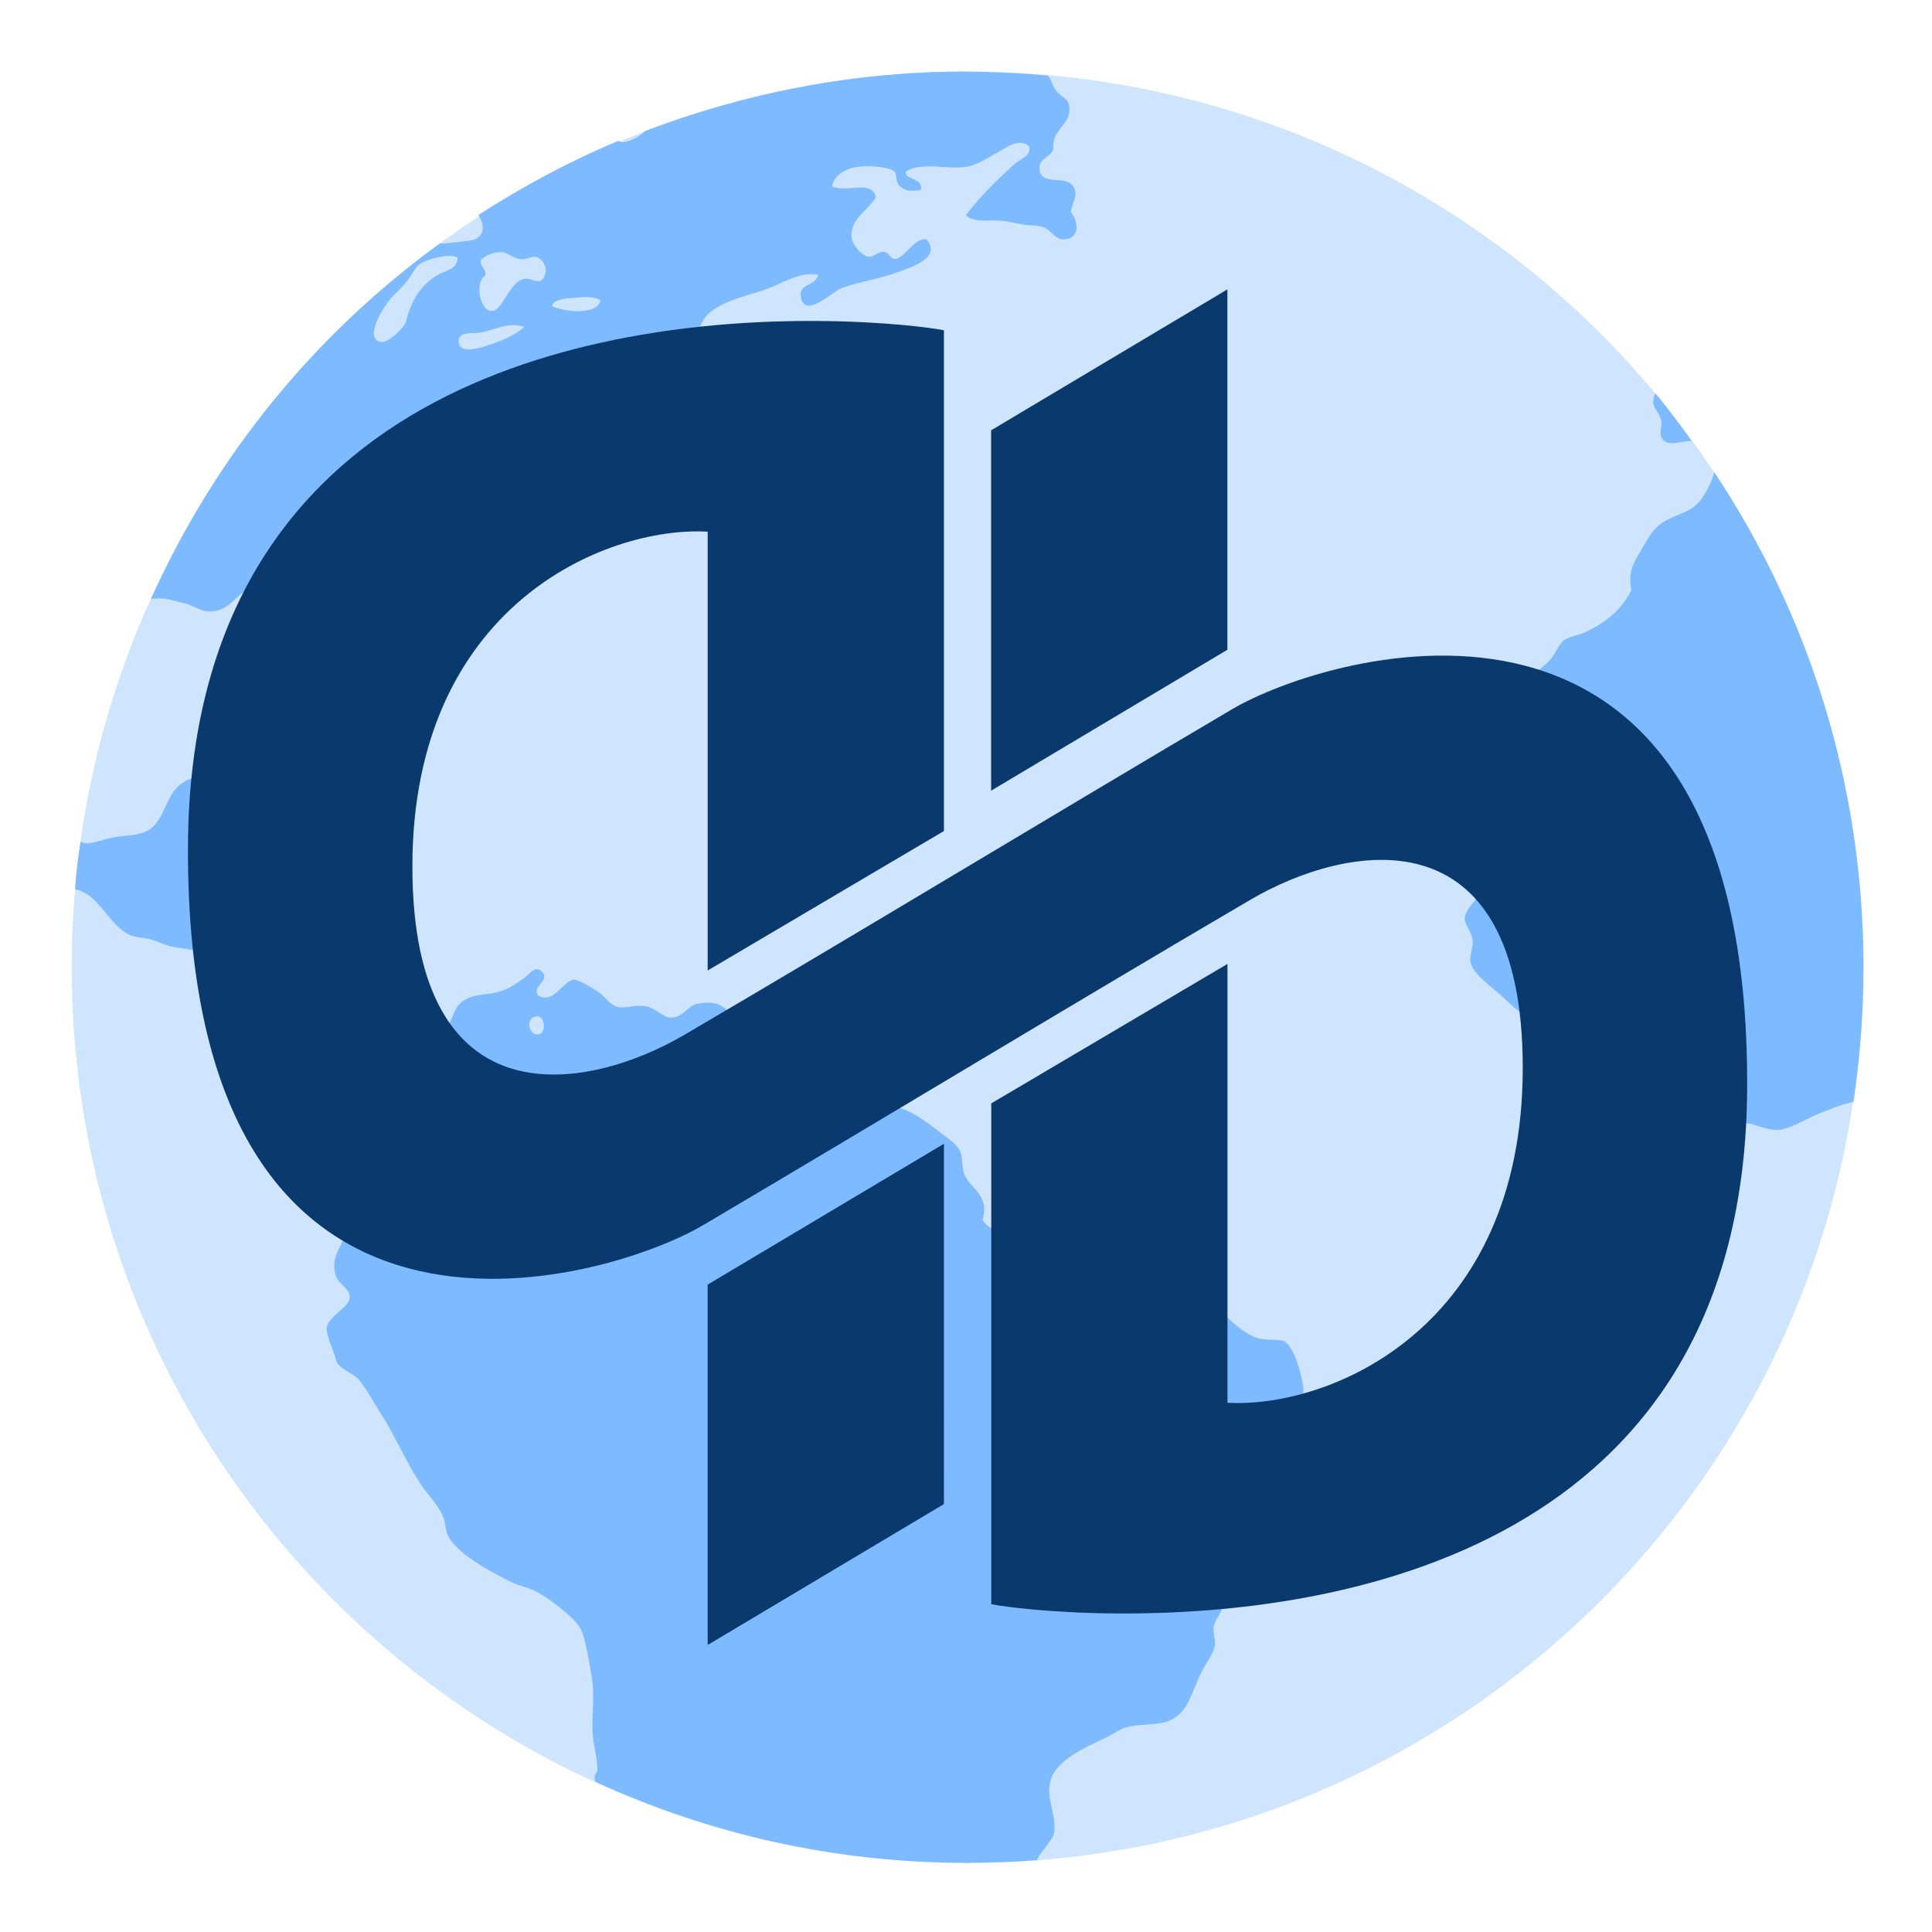
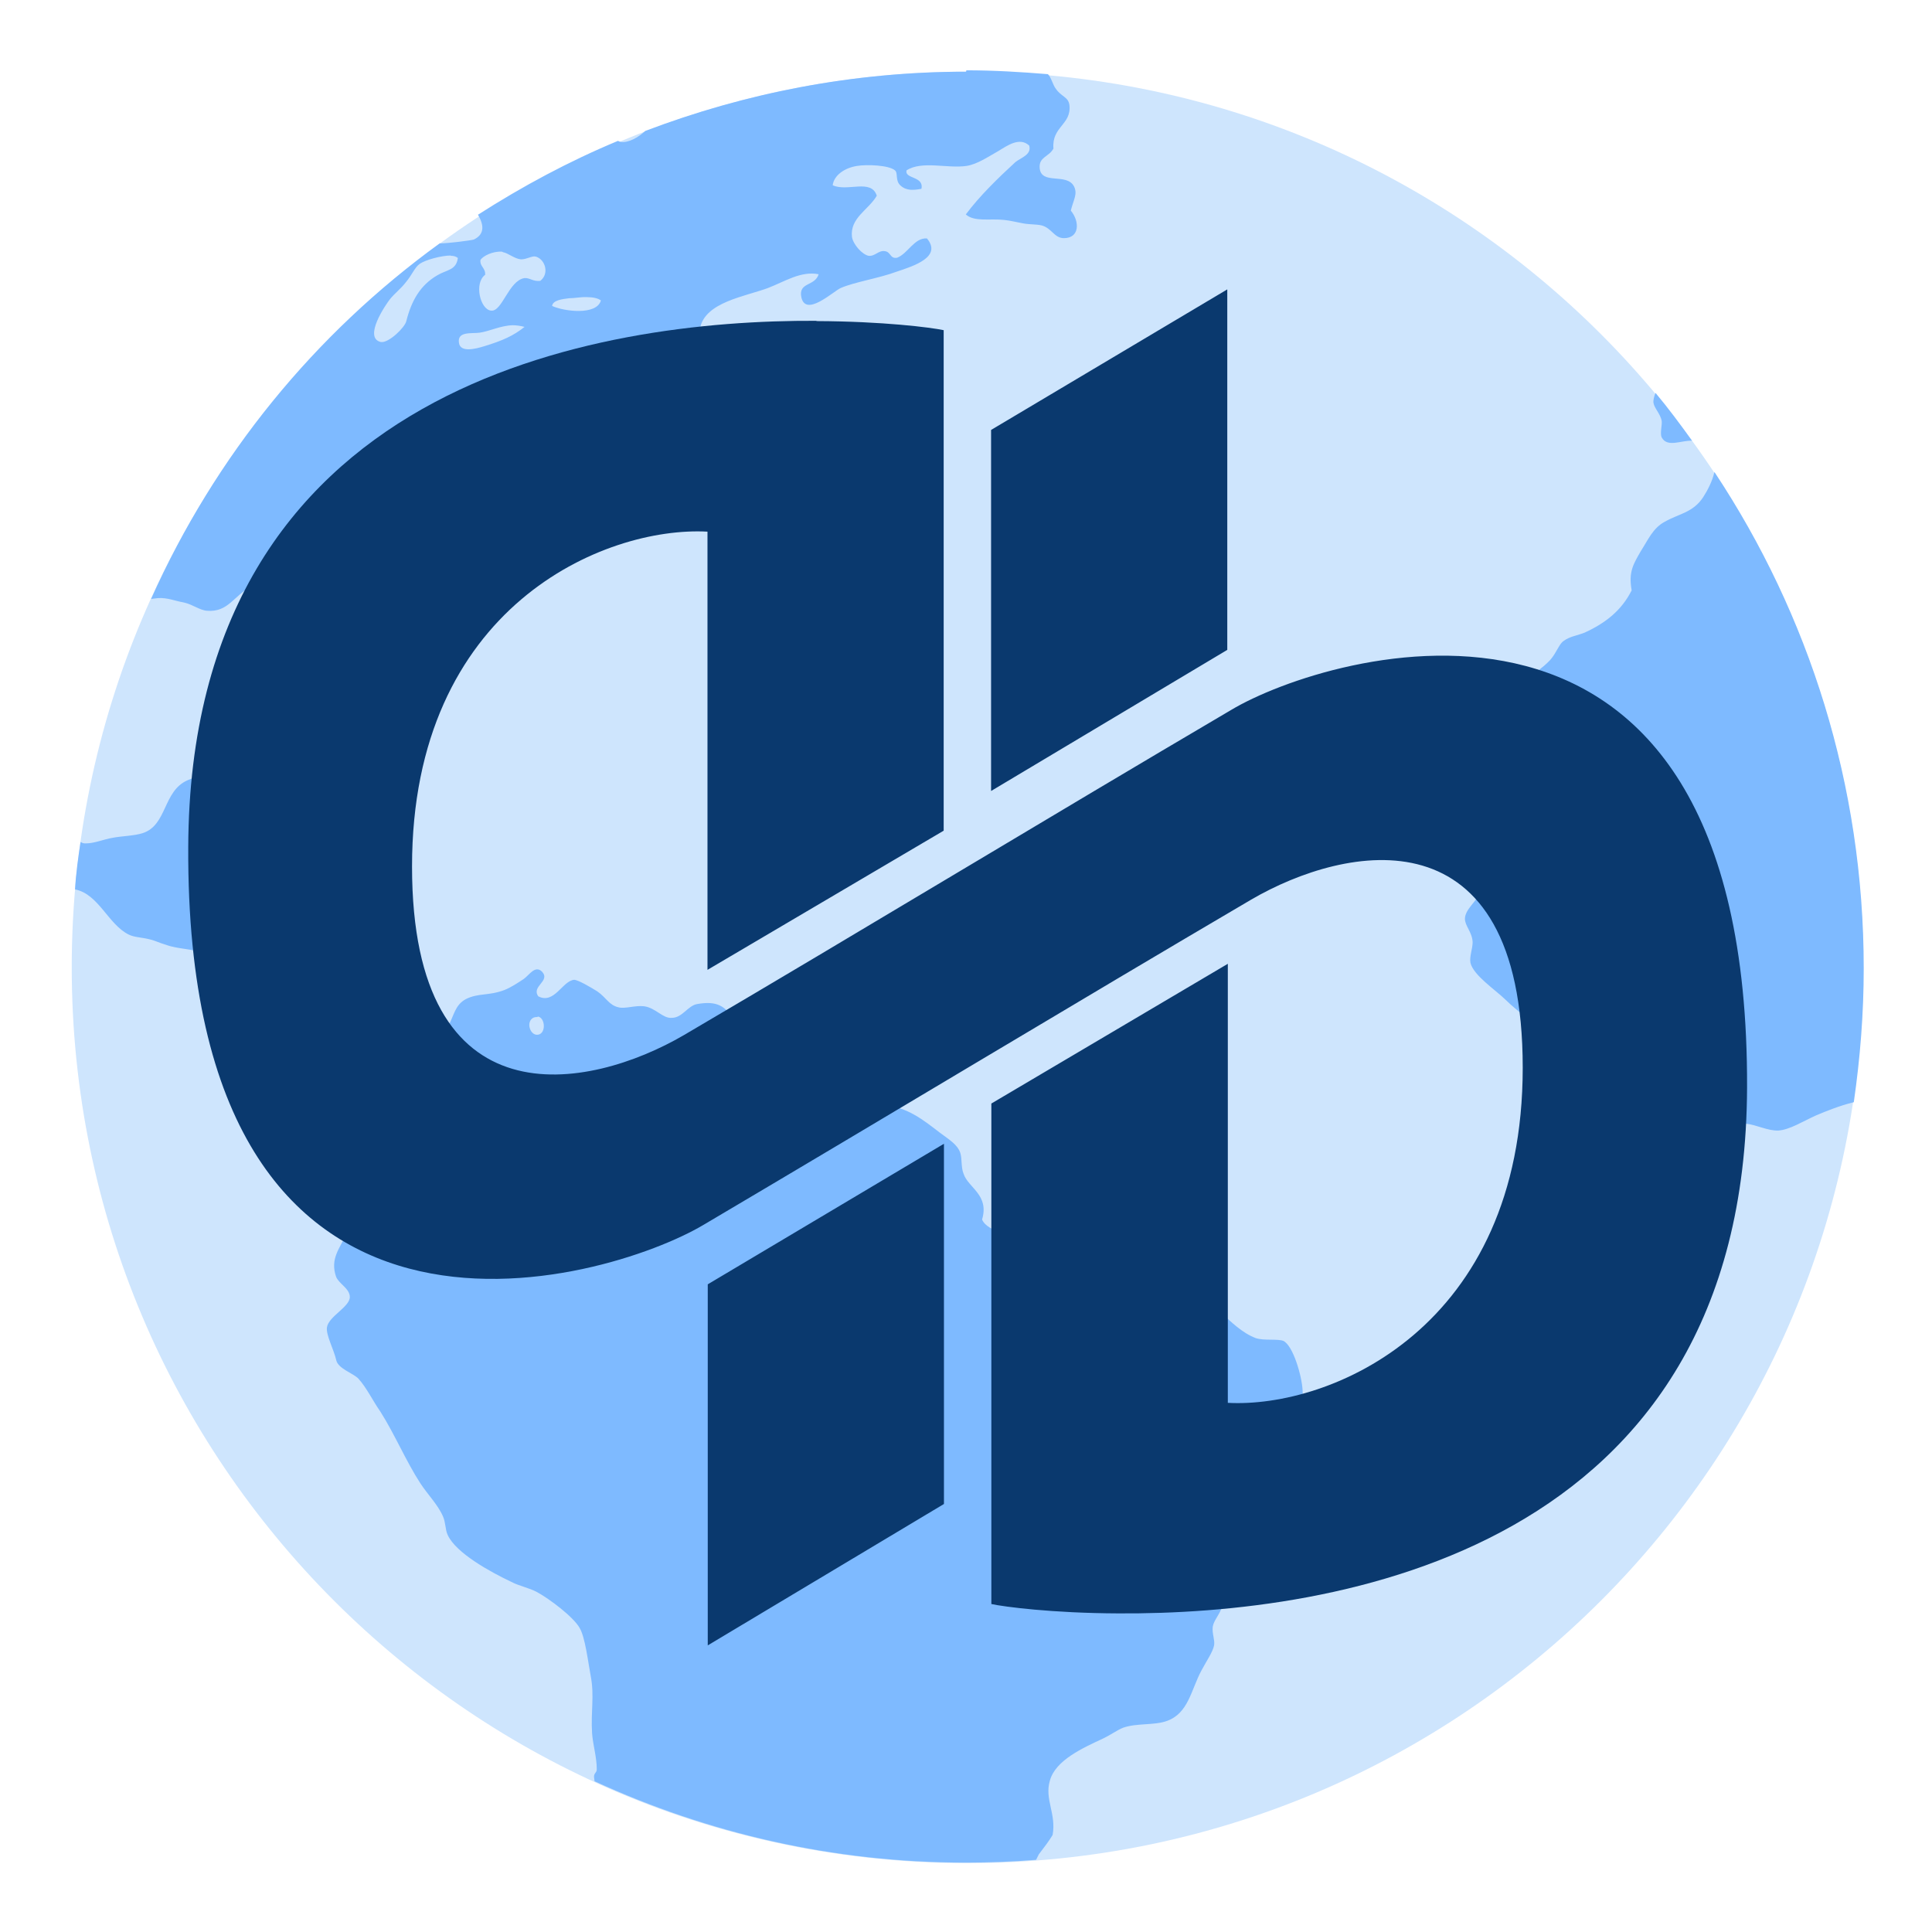
<svg xmlns="http://www.w3.org/2000/svg" viewBox="-26 -26 701 701">
  <g transform="translate(5274.528 -627.79)">
-     <ellipse cx="-4949.5" cy="952.75" fill="#cee5fd" style="isolation:auto;mix-blend-mode:normal" rx="325" ry="325" color="#000" solid-color="#000000" />
-     <path fill="#7ebaff" d="M-4950.1 627.75c-41.07 0-80.16 7.82-116.3 21.55-2.62 2.4-6.03 4.26-8.74 4.03-.36-.03-.73-.28-1.1-.4-17.8 7.43-34.7 16.54-50.72 26.87 2.1 3.37 2.7 7.13-1.58 8.95-.72.3-9.25 1.47-12.4 1.4-45.56 33.03-81.43 77.1-104.8 128.97.4-.05 2.16-.2 2.54-.24 3.55-.05 6 1.06 9.42 1.77 3.14.65 5.68 2.75 8.4 2.95 7.72.6 9.57-5.4 15.87-8.76 6.5.92 10.8-1.1 16.7-.44 4 .44 6.9 4.7 10 4.95 2.62.27 4.93-2.45 7.5-2.06 2.44.35 6.7 5.72 7.1 8.73.5 3.74-2.76 7.12-1.7 11.23 3.94 4 11.1 4.8 16.7 7.1 3.66-3 .5-8.58 0-12.94 0-1.9.26-3.62 0-5.4-.34-3-1.6-5.74-1.65-8.3 0-11.85 9.6-17.4 17.55-22.1 3.46-2.03 6.18-5.6 9.17-7.1 4.23-2.1 7.38-2.6 10.88-4.57 6.33-3.54 11.75-6.4 16.7-10.4 2.3-5.38.22-12.6.4-17.9 2.3-1.4 4.26.6 6.7.4 3.8-.78 4.13-6.16 6.3-8.3 1.25-1.23 4.7-2.1 6.26-3.33 3.8-2.97 5.06-7.47 8.38-8.76 1.2-.48 3.94-.35 5.82-.85 2.46-.64 6-3.56 10-4.94 2.63-.9 8.64-1.1 9.65-2.1 1.23-1.25 0-4.77.42-6.65 2.03-9.4 16.22-11.4 24.6-14.56 5.9-2.22 11.93-6.3 18.4-5.04-1.27 4.48-7.3 2.9-6.27 8.33 1.43 7.54 11.53-2.16 14.2-3.27 5.1-2.14 13.83-3.45 20.5-5.87 5.87-2.16 16.38-5.4 10.85-12.1-4.6-.27-6.83 5.4-10.84 7.1-2.74.44-2.2-2.3-4.6-2.54-2.23-.26-3.5 2.08-5.8 1.7-2.3-.4-5.52-4-5.9-6.67-.9-6.95 5.9-9.8 8.8-15-1.9-6.3-10.62-1.3-15.9-3.75.5-3.75 4.4-6.33 8.78-7.05 3.6-.6 11.66-.27 13.8 1.64 1.24 1.05 0 3.68 2.1 5.43 2.13 1.92 4.74 1.72 7.5 1.27 1-4.75-6.18-3.55-5.4-6.7 5.65-3.67 14.83-.65 21.73-1.67 3.98-.6 8.15-3.4 11.67-5.37 3.35-1.9 7.7-5.22 11.26-2.1.97 3.4-3.1 4.53-5 6.22-6.38 5.67-12.96 12.17-17.92 18.76 3.06 2.97 8.6 1.48 13.75 2.1 2.02.27 4.55.87 6.68 1.24 2.5.44 5.14.32 7.1.83 3.5.86 4.44 4.6 7.9 4.6 5.72 0 5.8-6.17 2.56-10.02 1-3.93 2.62-5.97 1.24-8.73-2.57-5.13-12-.26-12.5-6.66-.3-4.15 3.48-3.97 5-7.08-.7-8.03 6.6-8.6 5.8-15.8-.33-3-2.87-3.05-4.98-5.87-1.05-1.4-1.6-4.07-2.83-5.27-9.74-.86-19.6-1.4-29.57-1.4zm-168.03 65.57c1.94.28 4.3 2.36 6.65 2.54 2.23.05 4.06-1.23 5.43-.86 3.5.92 4.97 6.18 1.7 8.76-2.74.34-3.8-1.18-5.86-.82-5.7.96-7.87 12.04-12.1 11.68-4-.34-6.17-10.06-2.1-12.95.25-2.53-1.86-2.93-1.7-5.43 1.2-1.53 4.6-3.2 7.92-2.92zm-18.8 1.3c1.16.04 2.04.32 2.5.83-.56 4.44-4.05 4.15-7.5 6.22-5.92 3.57-9.35 9.02-11.24 16.66-.55 2.23-6.4 8.12-9.23 7.53-6.62-1.4 1.83-13.57 3.34-15.42 1.68-2.05 3.92-3.85 5.9-6.22 1.9-2.3 3.14-5.4 4.98-6.66 2.02-1.4 7.77-3.05 11.26-2.92zm49.42 14.98c2.1.04 4 .38 4.9 1.24-1.4 5.5-13.27 4.05-17.6 2.06.25-2.07 3.5-2.64 6.24-2.92 1.92-.05 4.3-.44 6.42-.38zm-27.06 10.16c1.42-.04 2.85.27 4.33.66-3.86 3.2-8 5.03-14.6 7.1-3.18 1-8.66 2.25-9.2-1.3-.66-4.32 4.64-3.32 7.53-3.7 3.66-.5 7.66-2.63 11.93-2.76zm414.66 24.7c-.5 1.17-.85 2.34-.8 3.48.28 2 2.48 3.95 2.98 6.67.24 1.47-.7 4.58 0 5.9 2 3.9 7.26 1.1 11.02 1.3-4.27-5.9-8.54-11.76-13.2-17.33zm21.35 28.65c-.6 2.9-2.55 6.64-4.13 9.04-3.64 5.53-8.6 5.78-13.8 8.73-4.36 2.47-6.23 6.58-8.78 10.86-2.77 4.64-4.48 7.43-3.34 14.14-3.72 7.4-9.37 11.9-17.1 15.43-2.28 1.02-5.4 1.4-7.5 2.9-1.67 1.2-2.62 4.4-5 7.08-2.92 3.26-6 4.63-7.53 7.1-1.2 1.93-1.6 5.75-2.92 8.33-1.78 3.5-5.58 5.24-7.92 8.78-1.07 1.64-1.77 4.96-2.95 7.1-2.64 4.8-7.16 8.27-6.68 12.5.5 4.07 5.12 4.78 5.44 8.34 0 2-1.33 3.25-1.24 5.44 0 3.2 2.23 5.44 2.48 7.9.62 6.2-2.1 8.67-3.27 12.9-.52 2.02-.3 4.3-.83 5.88-1.02 3.1-5.35 5.9-5.43 9.57 0 2.6 2.68 4.7 2.9 8.35 0 2.52-1.24 5.2-.8 7.52.9 4.53 9 9.8 12.54 13.33 4.73 4.7 10.9 8.35 12.95 13.32 1.72 4.22 1.72 9.7 5 12.88 2.44 2.35 6.5 3.8 9.6 6.25 2.92 2.28 6.1 4.25 9.2 6.67 5.08 3.97 12.77 11.88 20.86 11.27 4.22-.3 8.55-3.77 13.35-4.6 4.93-.9 11.33-1.36 16.3-.84 3.82.38 7.75 2.66 11.72 2.48 4.2-.26 9-3.35 13.74-5.42 3.84-1.65 8.53-3.5 13.7-4.85 2.35-15.85 3.62-32.1 3.62-48.62 0-66.55-19.94-128.23-54.06-179.64zm-538.55 109.24c-6.92.38-11.47.7-15.4 2.47-9.05 4.1-7.3 16.3-16.32 19.18-3.13 1-7.4 1.04-10.85 1.68-2.97.54-6.58 2.16-9.63 2.1-.87-.02-.9-.2-1.98-.54-.8 5.13-1.72 11.44-1.97 17.2 8.6 1.64 11.87 12.65 19.46 16.4 2.1 1.04 4.8 1.1 7.5 1.7 2.17.47 3.8 1.4 5.9 2.1 4.4 1.47 9.8 1.3 13.34 2.87 5.33 2.35 9.23 12.33 13.8 15 .27 2.7-.5 6.3.42 8.3 2.17 2.9 5.22 2.28 8.78 4.2 4.26 2.28 5.57 8.2 9.6 10 1.4.6 4.9.55 7.1 1.2 5.54 1.7 7.34 8.08 12.1 6.68 3.1-.92 2.86-4.1 3.36-7.08 2.05-2.23 4.3-5.76 7.5-5.8 5.2-.3 5.65 5.33 7.54 10.36 1.07 2.84 3.85 5.32 4.58 8.3 1.3 5.18.67 20.68-.44 23.78-1.3 3.8-6.46 5.4-9.63 9.6-1.5 1.98-2.2 4.87-3.34 6.26-2.03 2.48-5.1 3.13-6.6 5.42-.86 1.3-1.7 4.06-2.54 5.8-2.5 5.3-5.86 9.07-3.75 15.43.88 2.62 4.98 4.37 5 7.45 0 3.63-7.74 6.88-8.34 10.86-.45 2.96 2.4 8.24 3.34 12.1.67 2.9 6.2 4.72 7.9 6.66 2.93 3.28 5.3 7.93 7.95 12.06 5.3 8.1 9.44 18 14.6 25.86 2.73 4.12 6.55 7.82 8.36 12.1.95 2.15.8 4.72 1.68 6.66 2.98 6.72 16.16 13.74 22.96 17.07 3.18 1.55 6.7 2.1 9.63 3.72 4.43 2.44 13.2 9.05 15.42 12.92 1.97 3.48 3.2 11.95 4.2 17.5 1.3 7.3 0 12.92.4 20.84.26 4.28 1.64 8.6 1.7 12.9 0 1.5-.9 1.43-1 2.97l.2 1.6c40.9 18.78 86.4 29.45 134.47 29.45 8.7 0 17.26-.3 25.78-.98.38-.64.74-1.45 1.18-2.05 1.96-2.57 3.7-4.82 5-7.08 1.22-7.6-3.04-12.93-1.24-19.6 2-7.47 12.34-12.04 19.6-15.42 2.5-1.17 5.06-3.05 7.1-3.75 5.03-1.75 11.3-.8 15.9-2.48 7.8-2.86 8.64-11.23 12.5-18.35 1.8-3.37 4.2-6.74 4.58-9.14.3-2.15-.8-4.18-.46-6.73.4-2.5 2.65-4.7 3.35-7.45.9-3.6 1.3-8.9 1.3-12.92 0-3.3-1.55-6.2-1.68-9.17-.55-10.8 3.9-12 7.9-17.9 2-2.9 2.76-6.26 4.16-8.35 6.73-10 18.4-14.84 17.55-30-.26-5-3.42-16.32-7.1-17.9-2.1-.93-6.96-.07-10-1.25-9.88-3.7-15.67-15.9-25.9-16.68-2.17-.27-4.2.9-6.63.85-4.04-.26-10.14-2.83-14.62-3.33-2.84-.3-6.65.84-8.36 0-2.6-1.27-2.88-6.07-5-7.5-1.67-1.15-4.95-1.55-7.5-2.54-4.1-1.56-7.37-3.4-12.1-3.73-1.47-.05-3.3.7-5 .45-2.6-.45-4.7-3.55-7.1-5.02-3.05-1.83-5.86-2.72-7.1-5.35 2.73-8.97-4.85-11.47-6.7-16.65-.87-2.45-.5-5.37-1.24-7.54-1.08-3.1-4.16-4.9-7.53-7.5-6.04-4.62-11.4-9-20.03-10.04-3.8-.47-7.56 1.14-12.15.86-4.85-.3-10.96-4.55-14.6-8.7-3.52-4.05-5.24-7.68-8.32-9.62-2.9-1.87-6.78-1.8-8.77-3.7-.88-.83-.74-2.25-1.7-4.2-1.45-3.03-3.9-4.7-2.1-8.34-3.3-1.7-3.4 3.18-7.05 2.55-3.22-4.6-5.96-6.77-13.33-5.42-3.38.62-5.26 4.88-9.2 4.98-3.2.27-5.75-3.58-10-4.2-3.22-.43-6.88.88-9.17.46-3.57-.7-4.67-3.67-7.9-5.8-2.4-1.58-7.05-4.24-8.38-4.2-4.2.27-7.18 8.9-12.97 5.84-2.8-3.56 4.58-5.43 1.24-8.76-2.55-2.52-4.67 1.14-6.7 2.54-2.3 1.6-4.5 3.18-7.06 4.13-5.73 2.16-9.3 1.04-13.8 3.35-4.15 2.15-4.32 5.74-6.67 10-1.93 3.5-6.3 8.58-9.2 8.8-3.5.26-6.84-4.9-10-6.26-9.57-4.14-14.2 3.66-22.14 3.77-7.37.27-17.9-11.87-17.52-18.8 0-4.2 2.44-10.6 2.93-15.82.45-4.14 3.3-6.64 3.34-10.43 0-5.05-6.73-8.95-10.02-9.55-7.8-1.43-18.63 3.13-27.57-.44-1.7-2.82 2-4.77 2.96-7.5.54-1.58.23-3.66.8-5.38.98-2.65 3.78-4.7 5.02-7.5.92-2.16 1.16-5.25 2.1-7.92 1.08-3.03 3.1-4.98 3.33-7.1.3-2.8-.76-6.06-2.96-7.9zm111.63 88.2c2.83.27 3.18 6.1.3 6.57-3.13.48-4.7-4.9-1.7-6.3.52-.25 1-.27 1.4-.24v-.03z" />
+     <ellipse cx="-4949.5" cy="952.8" fill="#cee5fd" style="isolation:auto;mix-blend-mode:normal" rx="325" ry="325" color="#000" solid-color="#000000" />
+     <path fill="#7ebaff" d="M-4950 627.8c-41.2 0-80.3 7.8-116.4 21.5-2.6 2.4-6 4.3-8.7 4-.5 0-1-.3-1.2-.4-17.8 7.4-34.7 16.5-50.8 26.8 2 3.4 2.7 7-1.5 9-.8.3-9.3 1.4-12.4 1.4-45.5 33-81.4 77-104.7 129l2.5-.3c3.5-.2 6 1 9.4 1.6 3.2.7 5.7 2.8 8.4 3 7.7.6 9.6-5.4 16-8.8 6.4 1 10.7-1 16.6-.4 4 .4 7 4.7 10 5 2.6.2 5-2.5 7.5-2 2.4.2 6.7 5.6 7 8.6.6 3.8-2.7 7-1.6 11.3 4 4 11.2 4.8 16.8 7 3.6-3 .5-8.5 0-13 0-1.8.2-3.5 0-5.3-.4-3-1.6-5.7-1.7-8.3 0-11.8 9.7-17.4 17.7-22 3.4-2 6.2-5.7 9.2-7.2 4-2 7.2-2.6 10.7-4.6 6.4-3.6 11.8-6.5 16.7-10.5 2.3-5.3.3-12.6.4-18 2.3-1.3 4.3.7 6.7.5 3.8-.7 4.2-6 6.3-8.3 1.3-1.2 4.7-2 6.3-3.3 4-3 5.2-7.5 8.5-8.7 1.2-.5 4-.4 5.8-1 2.5-.5 6-3.5 10-4.8 2.6-1 8.6-1.2 9.6-2.2 1.2-1.3 0-4.8.4-6.7 2-9.3 16.2-11.3 24.6-14.4 6-2.3 12-6.3 18.4-5-1.3 4.4-7.3 2.8-6.3 8.2 1.5 7.6 11.6-2 14.3-3.2 5-2.2 13.8-3.5 20.5-6 6-2 16.4-5.3 10.8-12-4.6-.3-6.8 5.4-10.8 7-2.7.5-2.2-2.2-4.6-2.4-2.2-.3-3.5 2-5.8 1.7-2.3-.5-5.5-4-6-6.8-.8-7 6-9.8 9-15-2-6.3-10.7-1.3-16-3.8.5-3.7 4.4-6.3 8.8-7 3.6-.6 11.6-.3 13.8 1.6 1.2 1 0 3.7 2 5.5 2.2 2 4.8 1.7 7.6 1.2 1-4.7-6.2-3.5-5.4-6.7 5.6-3.6 14.8-.6 21.7-1.6 4-.6 8-3.4 11.6-5.4 3.3-2 7.7-5.2 11.2-2 1 3.3-3 4.4-5 6-6.3 5.8-13 12.3-18 19 3.2 2.8 8.7 1.4 14 2 2 .2 4.4.8 6.6 1.2 2.5.5 5 .3 7 .8 3.6 1 4.5 4.6 8 4.6 5.7 0 5.8-6 2.5-10 1-4 2.5-6 1.2-8.7-2.6-5.2-12-.4-12.5-6.8-.3-4 3.4-4 5-7-.7-8 6.6-8.6 5.8-15.8-.4-3-3-3-5-6-1-1.3-1.6-4-2.8-5.2-9.8-.8-19.6-1.4-29.6-1.4zm-168 65.5c1.8.3 4.2 2.4 6.5 2.6 2.2 0 4-1.4 5.4-1 3.4 1 5 6.2 1.6 8.8-2.7.3-3.8-1.2-5.8-1-5.7 1-8 12.2-12 11.8-4-.3-6.3-10-2.2-13 .2-2.5-2-3-1.7-5.4 1-1.5 4.5-3.2 7.8-3zm-19 1.3c1.2 0 2 .3 2.6.8-.6 4.5-4 4.2-7.5 6.3-6 3.5-9.3 9-11.2 16.6-.5 2.3-6.4 8-9.2 7.6-6.6-1.5 1.8-13.7 3.3-15.6 1.6-2 4-3.8 5.8-6.2 2-2.3 3.2-5.4 5-6.6 2-1.4 7.8-3 11.3-3zm49.5 15c2 0 4 .4 5 1.2-1.5 5.5-13.4 4-17.7 2 .2-2 3.5-2.5 6.2-2.8 2 0 4.3-.5 6.4-.4zm-27 10.2c1.3 0 2.8.2 4.3.6-4 3.2-8 5-14.6 7-3.2 1-8.7 2.4-9.2-1.2-.7-4.3 4.6-3.3 7.5-3.7 3.6-.5 7.6-2.6 12-2.7zm414.6 24.7c-.4 1-.8 2.3-.7 3.4.3 2 2.5 4 3 6.6.2 1.5-.7 4.6 0 6 2 3.8 7.2 1 11 1.2-4.3-6-8.6-11.8-13.2-17.3zm21.4 28.6c-.6 3-2.5 6.7-4 9-3.7 5.7-8.7 6-14 9-4.3 2.3-6 6.5-8.7 10.7-2.7 4.7-4.5 7.5-3.3 14.2-3.7 7.3-9.4 11.8-17 15.3-2.4 1-5.5 1.4-7.6 3-1.7 1-2.6 4.3-5 7-3 3.2-6 4.6-7.5 7-1.2 2-1.6 5.8-3 8.4-1.7 3.5-5.5 5.3-8 8.8-1 1.6-1.7 5-2.8 7-2.7 5-7.2 8.4-6.7 12.6.5 4.2 5 5 5.4 8.4 0 2-1.3 3.3-1.2 5.5 0 3 2.2 5.3 2.5 7.8.6 6.2-2 8.7-3.3 13-.5 2-.3 4.2-.8 5.8-1 3-5.4 6-5.5 9.5 0 2.7 2.6 4.8 2.8 8.5 0 2.5-1.2 5.2-.8 7.5 1 4.5 9 9.8 12.6 13.3 4.7 4.7 11 8.4 13 13.4 1.6 4.2 1.6 9.7 5 12.8 2.4 2.4 6.4 3.8 9.5 6.3 3 2.3 6.2 4.2 9.3 6.7 5 4 12.8 11.8 21 11.2 4-.3 8.4-3.8 13.2-4.6 5-.8 11.4-1.2 16.3-.7 4 .4 7.8 2.6 11.8 2.5 4.2-.3 9-3.4 13.7-5.5 3.8-1.6 8.5-3.5 13.7-4.8 2.3-16 3.6-32 3.6-48.6 0-66.7-20-128.4-54-179.8zM-5217 882.4c-7 .4-11.6.7-15.5 2.5-9 4-7.3 16.3-16.3 19.2-3.2 1-7.4 1-11 1.7-3 .5-6.5 2-9.5 2-1 0-1 0-2-.5-.8 5.2-1.7 11.5-2 17.2 8.6 1.7 12 12.7 19.5 16.4 2 1 4.8 1 7.5 1.7 2.2.5 3.8 1.4 6 2 4.3 1.6 9.7 1.4 13.2 3 5.3 2.4 9.2 12.3 13.7 15 .3 2.7-.5 6.3.5 8.3 2 3 5.2 2.3 8.7 4.2 4.2 2.3 5.5 8.2 9.5 10 1.4.6 5 .6 7 1.2 5.7 1.7 7.5 8 12.2 6.7 3-1 3-4.2 3.4-7.2 2.2-2.2 4.4-5.8 7.6-5.8 5.2-.3 5.7 5.3 7.5 10.4 1.2 2.8 4 5.3 4.7 8.3 1.3 5 .7 20.6-.4 23.7-1.3 3.8-6.5 5.4-9.6 9.6-1.5 2-2.2 5-3.4 6.3-2 2.5-5 3-6.6 5.4-.8 1.3-1.7 4-2.5 5.8-2.5 5.3-6 9-3.8 15.5 1 2.6 5 4.3 5 7.4 0 3.6-7.7 7-8.3 11-.4 2.8 2.5 8 3.4 12 .7 3 6.2 4.7 8 6.6 3 3.3 5.2 8 8 12 5.2 8.2 9.3 18 14.5 26 2.6 4 6.4 7.8 8.2 12 1 2.2.8 4.8 1.7 6.7 3 6.7 16 13.7 23 17 3 1.6 6.6 2.2 9.5 3.8 4.4 2.4 13.2 9 15.4 13 2 3.4 3 12 4 17.4 1.4 7.2 0 12.8.5 20.8.3 4.2 1.7 8.6 1.7 13 0 1.4-1 1.3-1 2.8l.2 1.6c41 18.8 86.4 29.5 134.5 29.5 8.6 0 17-.3 25.7-1l1-2c2-2.6 3.8-5 5-7 1.4-7.7-3-13-1-19.7 2-7.5 12.2-12 19.5-15.4 2.5-1.2 5-3 7-3.8 5-1.8 11.4-.8 16-2.5 7.8-2.8 8.7-11.2 12.5-18.3 1.8-3.4 4.2-6.8 4.6-9.2.3-2-.8-4.2-.5-6.7.4-2.4 2.7-4.6 3.4-7.4 1-3.6 1.3-9 1.3-13 0-3.2-1.6-6-1.7-9-.6-10.8 4-12 8-18 2-2.8 2.7-6.2 4-8.3 6.8-10 18.5-14.8 17.6-30-.2-5-3.4-16.3-7-18-2.2-.8-7 0-10-1-10-3.8-15.8-16-26-16.8-2.2-.3-4.2 1-6.6.8-4-.2-10.2-2.8-14.6-3.3-3-.3-6.7.8-8.4 0-2.6-1.3-3-6-5-7.5-1.7-1.2-5-1.6-7.5-2.5-4-1.6-7.4-3.4-12-3.8-1.6 0-3.4.7-5 .5-2.7-.5-4.8-3.6-7.2-5-3-2-5.8-2.8-7-5.4 2.7-9-5-11.5-6.7-16.6-1-2.5-.5-5.4-1.2-7.6-1-3-4-4.8-7.5-7.4-6-4.6-11.4-9-20-10-3.8-.5-7.6 1-12.2.8-4.8-.3-11-4.5-14.5-8.7-3.6-4-5.3-7.6-8.4-9.6-3-1.8-6.7-1.7-8.7-3.6-1-.8-.8-2.2-1.7-4.2-1.5-3-4-4.7-2-8.3-3.4-1.8-3.5 3-7.2 2.4-3.2-4.6-6-6.7-13.3-5.4-3.4.6-5.3 5-9.2 5-3.2.3-5.8-3.6-10-4.2-3.2-.4-7 1-9.2.4-3.5-.7-4.6-3.6-7.8-5.8-2.4-1.5-7-4.2-8.4-4.2-4.2.3-7.2 9-13 6-2.7-3.7 4.6-5.5 1.3-9-2.5-2.4-4.6 1.3-6.6 2.7-2.3 1.5-4.5 3-7 4-5.8 2.2-9.4 1-14 3.3-4 2.2-4.2 5.8-6.5 10-2 3.5-6.4 8.6-9.3 8.8-3.5.4-7-4.8-10-6-9.6-4.3-14.2 3.5-22.2 3.7-7.3.2-18-12-17.5-18.8 0-4.3 2.4-10.7 3-16 .4-4 3.2-6.6 3.3-10.4 0-5-6.8-9-10-9.5-7.8-1.4-18.7 3.2-27.6-.4-1.7-2.8 2-4.8 3-7.5.5-1.5.2-3.5.7-5.3 1-2.6 3.8-4.7 5-7.5 1-2 1.2-5.2 2.2-8 1-3 3-5 3.3-7 .2-2.8-1-6-3-8zm111.5 88.2c2.8.3 3.2 6 .3 6.6-3 .6-4.7-4.8-1.7-6.2.6-.2 1-.2 1.5-.2z" />
  </g>
-   <path fill="#0a396e" fill-rule="evenodd" d="M419.34 79l-85.72 51.13v130.75l85.72-51.12zm-149 11.45c-78.6-.43-227.48 22.27-228.14 190.8-.8 204.46 152.42 157.8 187.14 137.15 66.77-39.43 135.56-81.14 198.57-118.06 34.35-20.07 98.6-33.14 98.6 61.14 0 94.3-69.77 123.52-107.14 121.5V323.75l-85.7 50.6v181.7c4.6.95 22.08 3.25 46.13 3.38 78.6.43 227.47-22.27 228.13-190.8.8-204.46-152.4-157.8-187.13-137.15-66.8 39.42-135.6 81.14-198.6 118.06-34.3 20.07-98.57 33.14-98.57-61.14 0-94.3 69.77-123.52 107.14-121.5v159.23l85.72-50.6V93.83c-4.65-.94-22.1-3.24-46.18-3.37zM316.5 389l-85.73 51.1v130.76l85.72-51.12z" />
+   <path fill="#0a396e" fill-rule="evenodd" d="M419.3 79l-85.7 51v131l85.7-51.2zm-149 11.4c-78.6-.4-227.4 22.3-228 191-1 204.3 152.3 157.7 187 137C296 379 365 337.4 428 300.4c34.3-20 98.5-33.2 98.5 61 0 94.4-69.8 123.6-107 121.6V323.7l-85.8 50.7V556c4.6 1 22 3.3 46 3.4 78.7.5 227.6-22.2 228.2-190.8.7-204.4-152.5-157.8-187.2-137-66.8 39.3-135.6 81-198.6 118-34.3 20-98.6 33-98.6-61.2 0-94.3 69.8-123.5 107.2-121.5v159l85.7-50.5V93.8c-4.7-1-22-3.2-46.2-3.3zM316.5 389l-85.7 51v131l85.7-51.3z" />
</svg>
